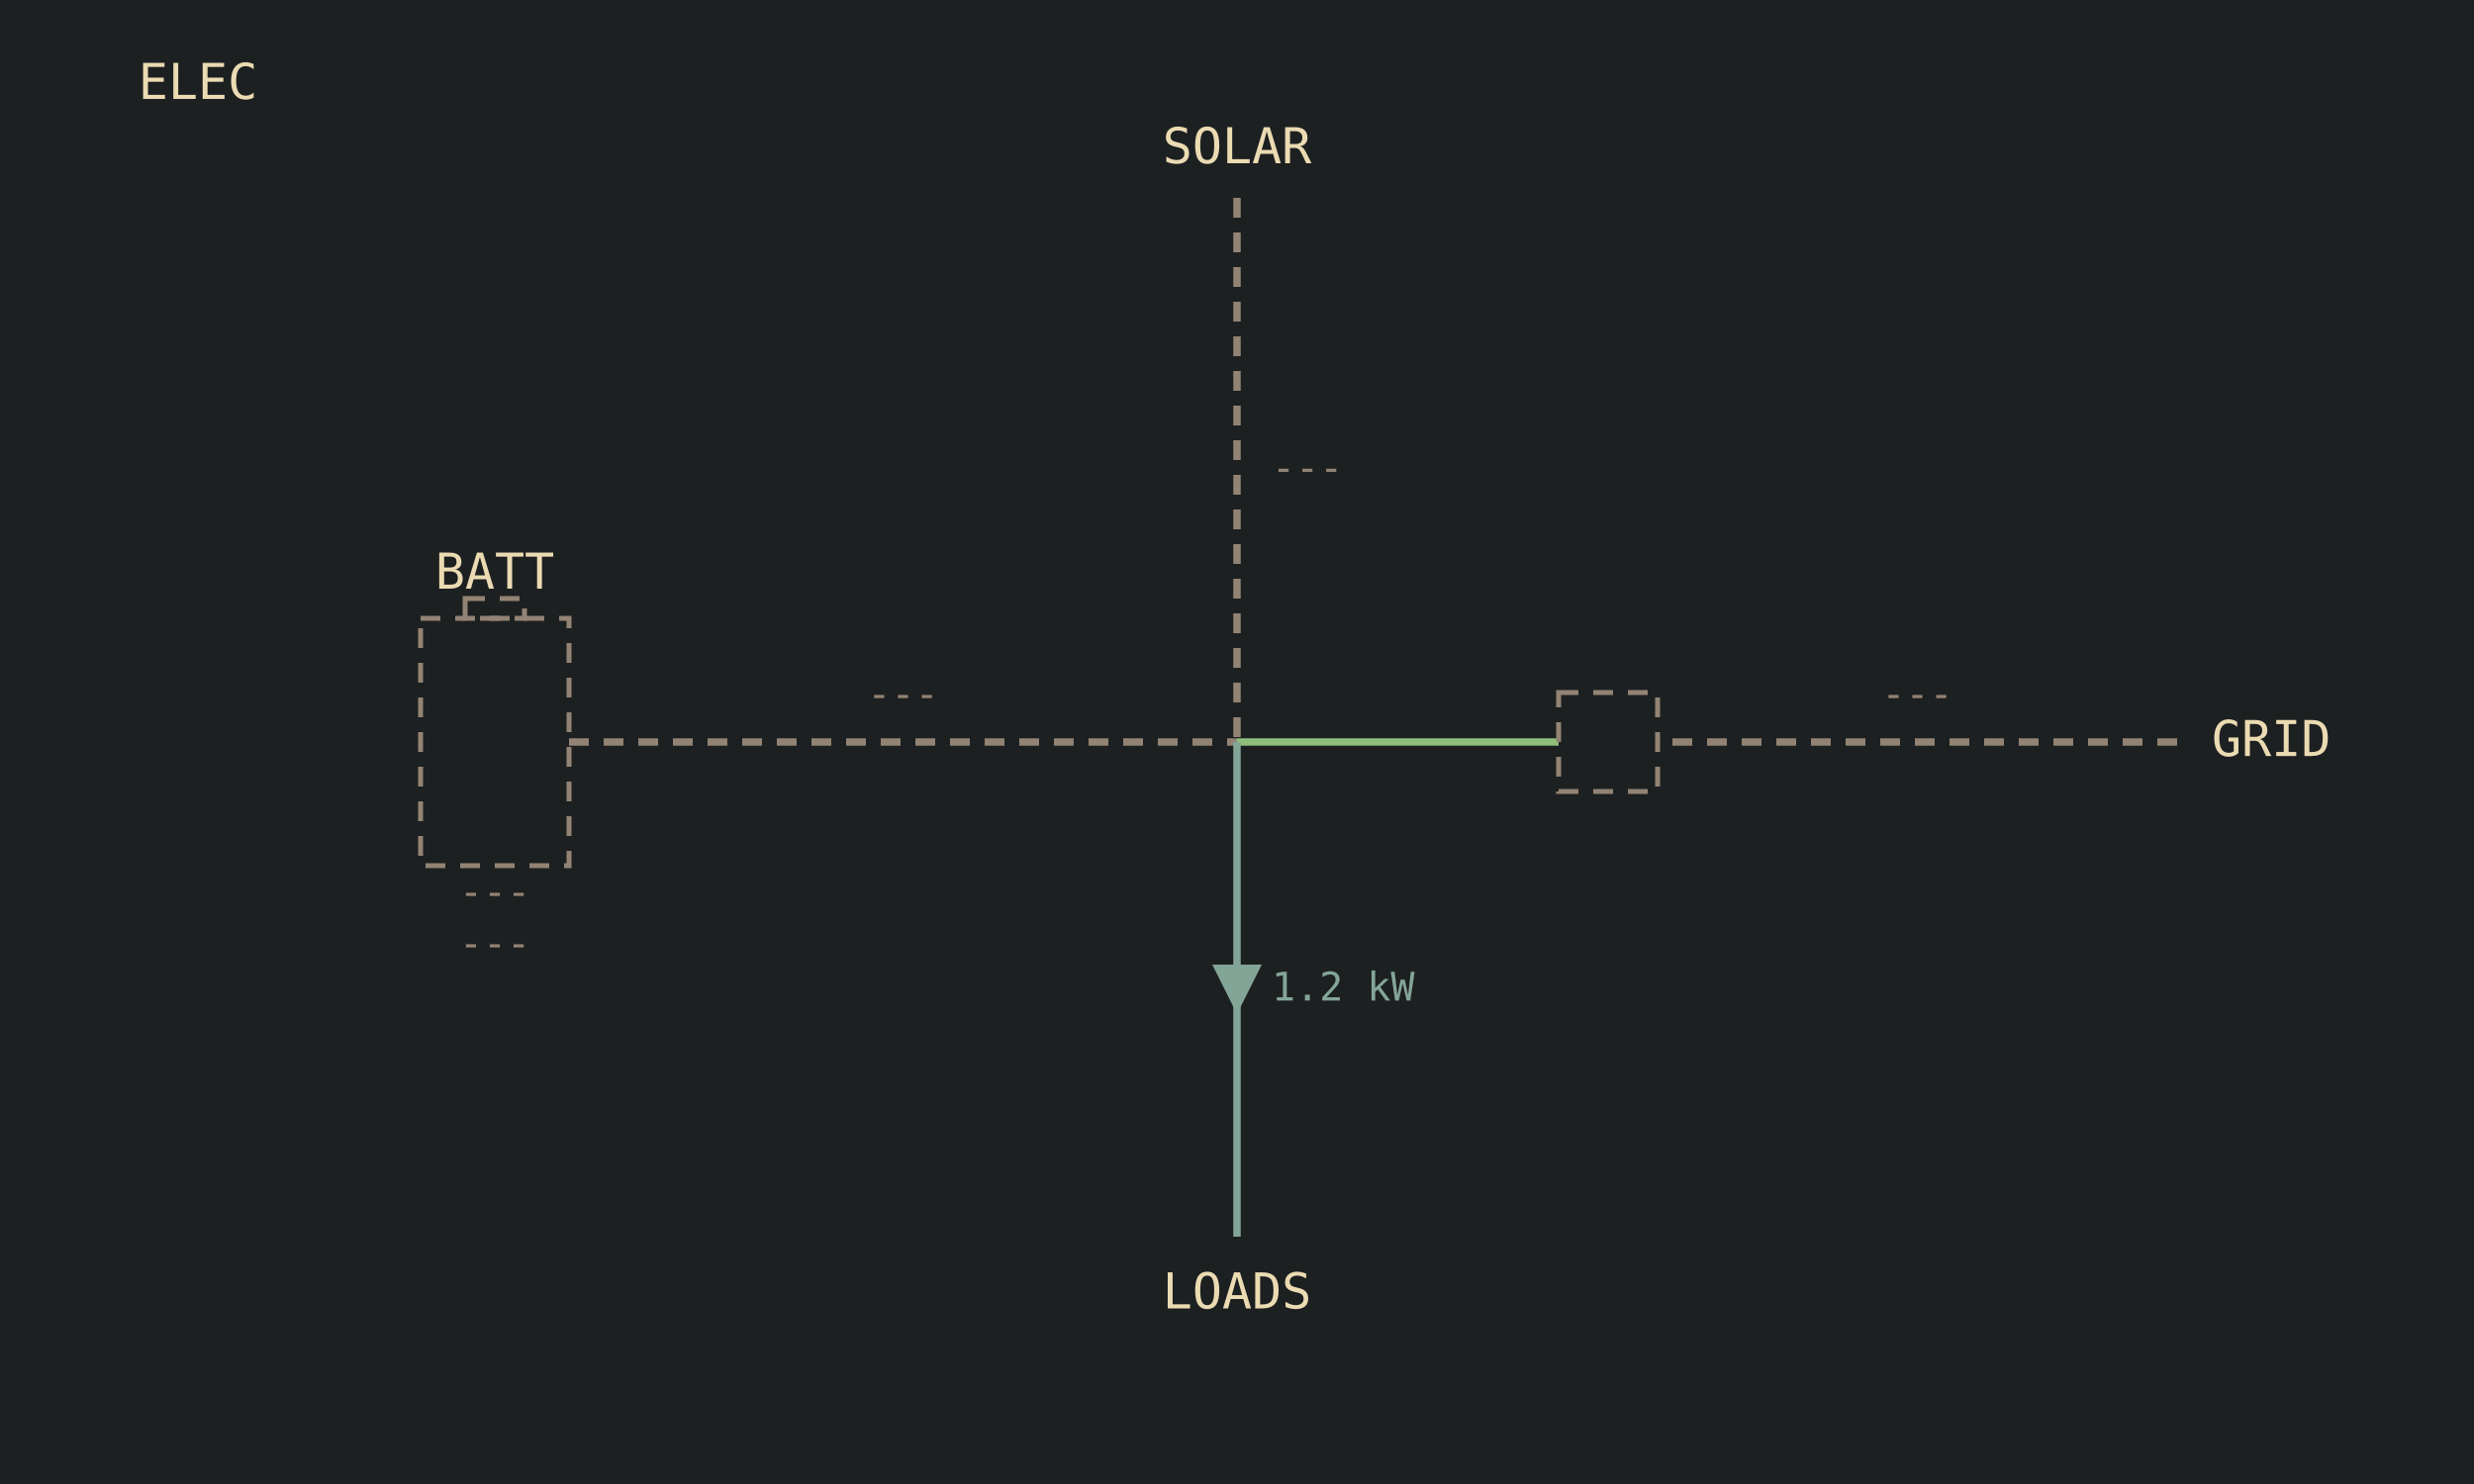
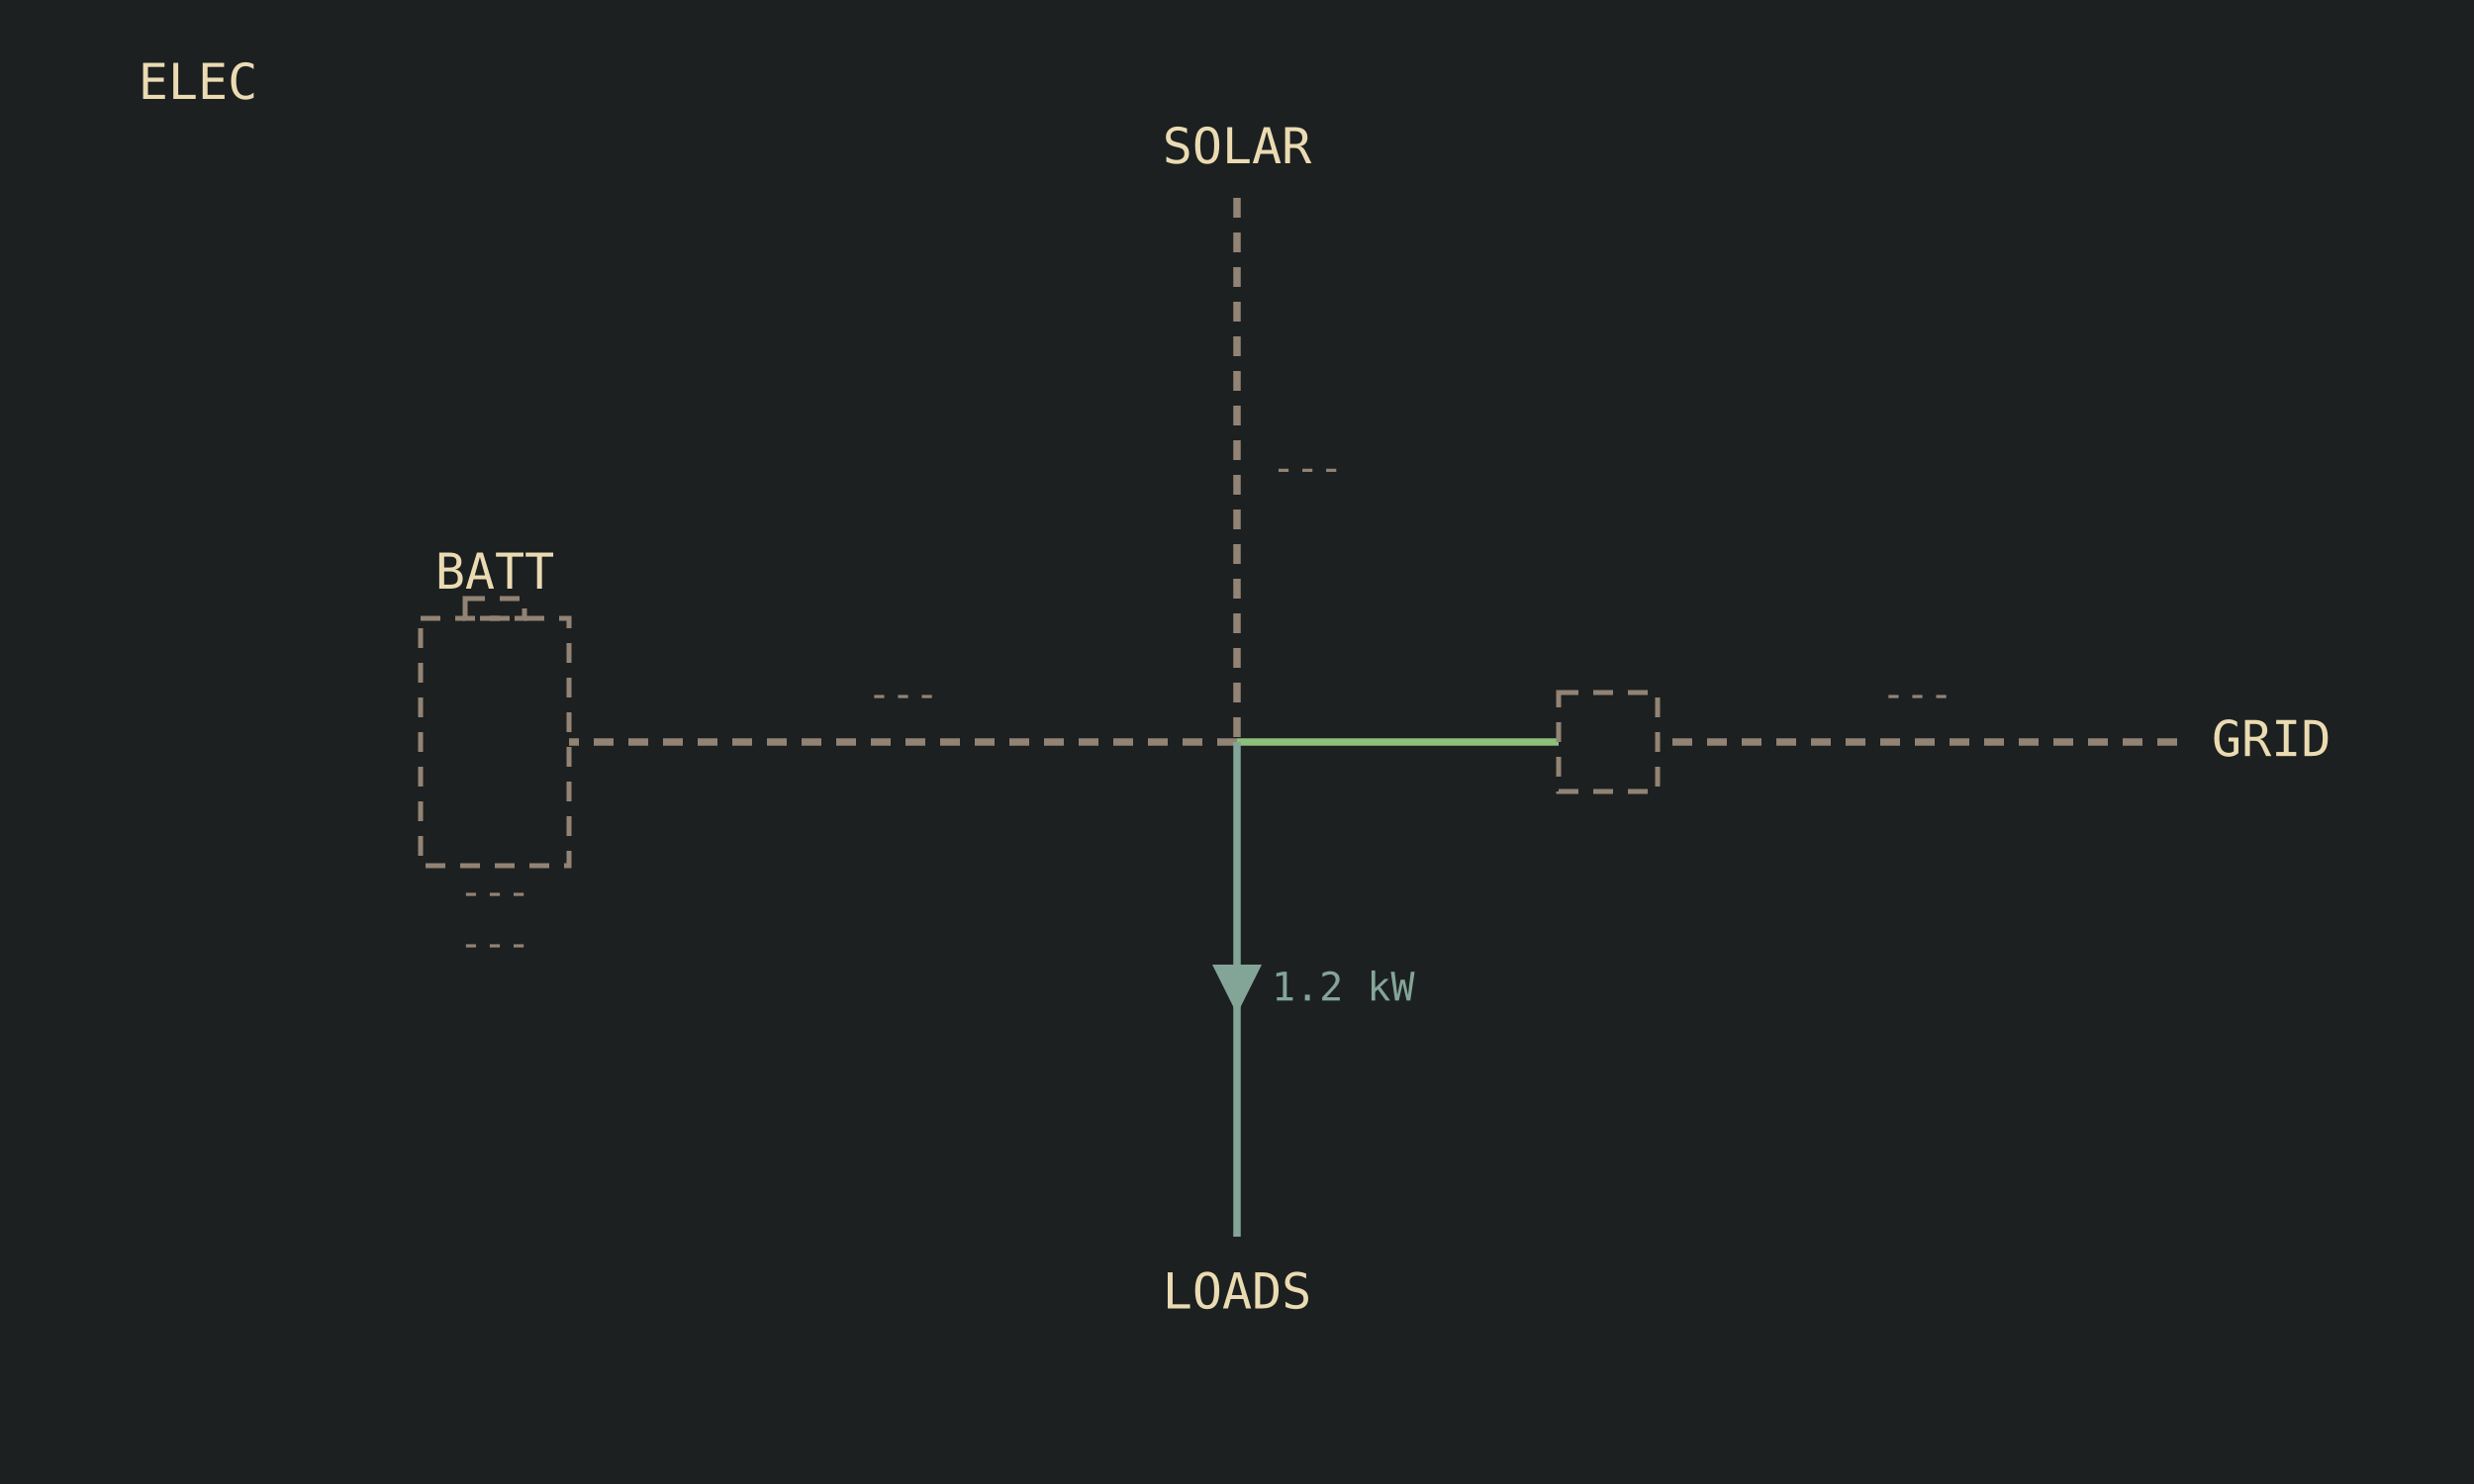
<svg xmlns="http://www.w3.org/2000/svg" viewBox="0 0 1000 600" width="1280" height="768" data-page="electrical" data-theme="lcd">
  <rect x="0" y="0" width="1000" height="600" fill="#1d2021" />
  <g id="title">
    <text x="80" y="40" text-anchor="middle" font-family="DejaVu Sans Mono, monospace" font-size="20" fill="#ebdbb2">ELEC</text>
  </g>
  <g id="solar">
    <polyline points="500,80 500,300" fill="none" stroke="#928374" stroke-width="3" stroke-dasharray="8 6" stroke-linejoin="round" />
    <text x="500" y="66" text-anchor="middle" font-family="DejaVu Sans Mono, monospace" font-size="20" fill="#ebdbb2">SOLAR</text>
    <text x="514" y="190" text-anchor="start" dominant-baseline="middle" font-family="DejaVu Sans Mono, monospace" font-size="16" fill="#928374">---</text>
  </g>
  <g id="battery">
    <rect x="170" y="250" width="60" height="100" fill="none" stroke="#928374" stroke-width="2" stroke-dasharray="8 6" />
    <rect x="188" y="242" width="24" height="8" fill="none" stroke="#928374" stroke-width="2" stroke-dasharray="8 6" />
    <text x="200" y="238" text-anchor="middle" font-family="DejaVu Sans Mono, monospace" font-size="20" fill="#ebdbb2">BATT</text>
    <text x="200" y="366" text-anchor="middle" font-family="DejaVu Sans Mono, monospace" font-size="16" fill="#928374">---</text>
    <text x="200" y="386.8" text-anchor="middle" font-family="DejaVu Sans Mono, monospace" font-size="16" fill="#928374">---</text>
  </g>
  <g id="battery_feed">
-     <polyline points="230,300 500,300" fill="none" stroke="#928374" stroke-width="3" stroke-dasharray="8 6" stroke-linejoin="round" />
+     <polyline points="500,300 230,300" fill="none" stroke="#928374" stroke-width="3" stroke-dasharray="8 6" stroke-linejoin="round" />
    <text x="365" y="286" text-anchor="middle" font-family="DejaVu Sans Mono, monospace" font-size="16" fill="#928374">---</text>
  </g>
  <g id="bus_tie">
    <polyline points="500,300 630,300" fill="none" stroke="#8ec07c" stroke-width="3" stroke-linejoin="round" />
  </g>
  <g id="main_breaker">
    <g>
      <rect x="630" y="280" width="40" height="40" fill="none" stroke="#928374" stroke-width="2" stroke-dasharray="8 6" />
    </g>
  </g>
  <g id="grid">
    <polyline points="880,300 670,300" fill="none" stroke="#928374" stroke-width="3" stroke-dasharray="8 6" stroke-linejoin="round" />
    <text x="894" y="300" text-anchor="start" dominant-baseline="middle" font-family="DejaVu Sans Mono, monospace" font-size="20" fill="#ebdbb2">GRID</text>
    <text x="775" y="286" text-anchor="middle" font-family="DejaVu Sans Mono, monospace" font-size="16" fill="#928374">---</text>
  </g>
  <g id="loads">
    <polyline points="500,300 500,500" fill="none" stroke="#83a598" stroke-width="3" stroke-linejoin="round" />
    <polygon points="500,410 490,390 510,390" fill="#83a598" />
    <text x="500" y="529" text-anchor="middle" font-family="DejaVu Sans Mono, monospace" font-size="20" fill="#ebdbb2">LOADS</text>
    <text x="514" y="400" text-anchor="start" dominant-baseline="middle" font-family="DejaVu Sans Mono, monospace" font-size="16" fill="#83a598">1.2 kW</text>
  </g>
</svg>
